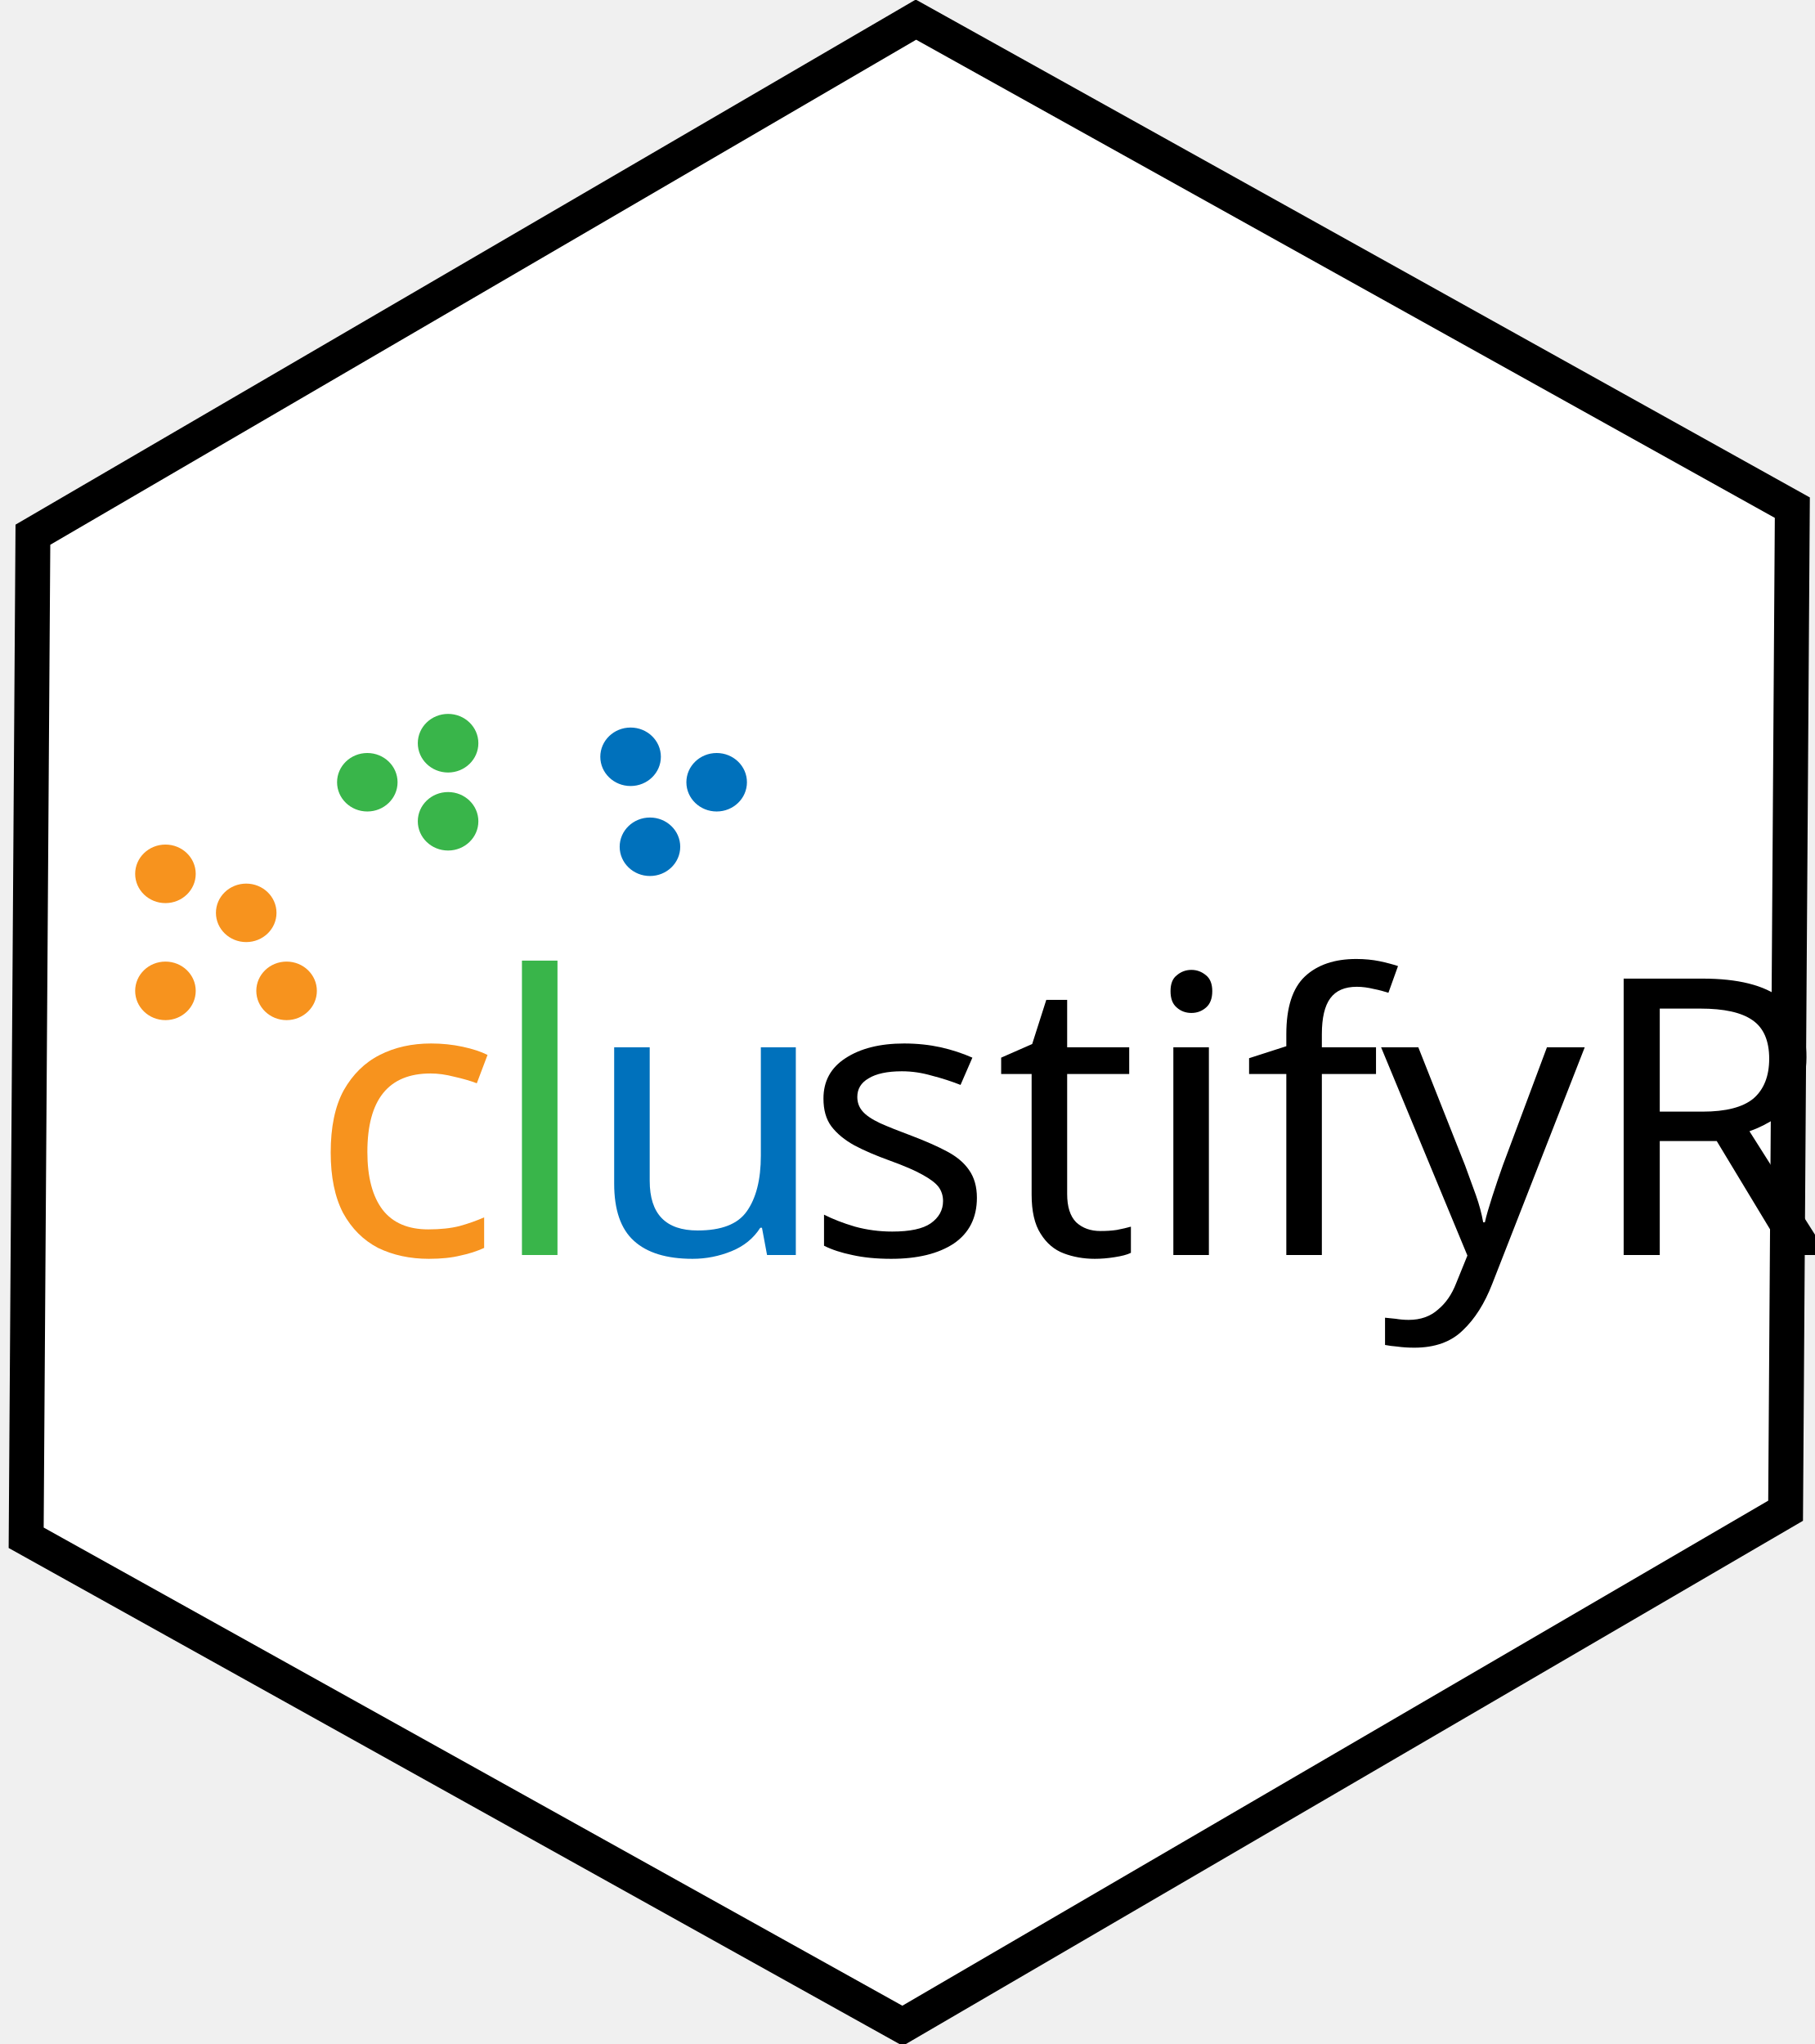
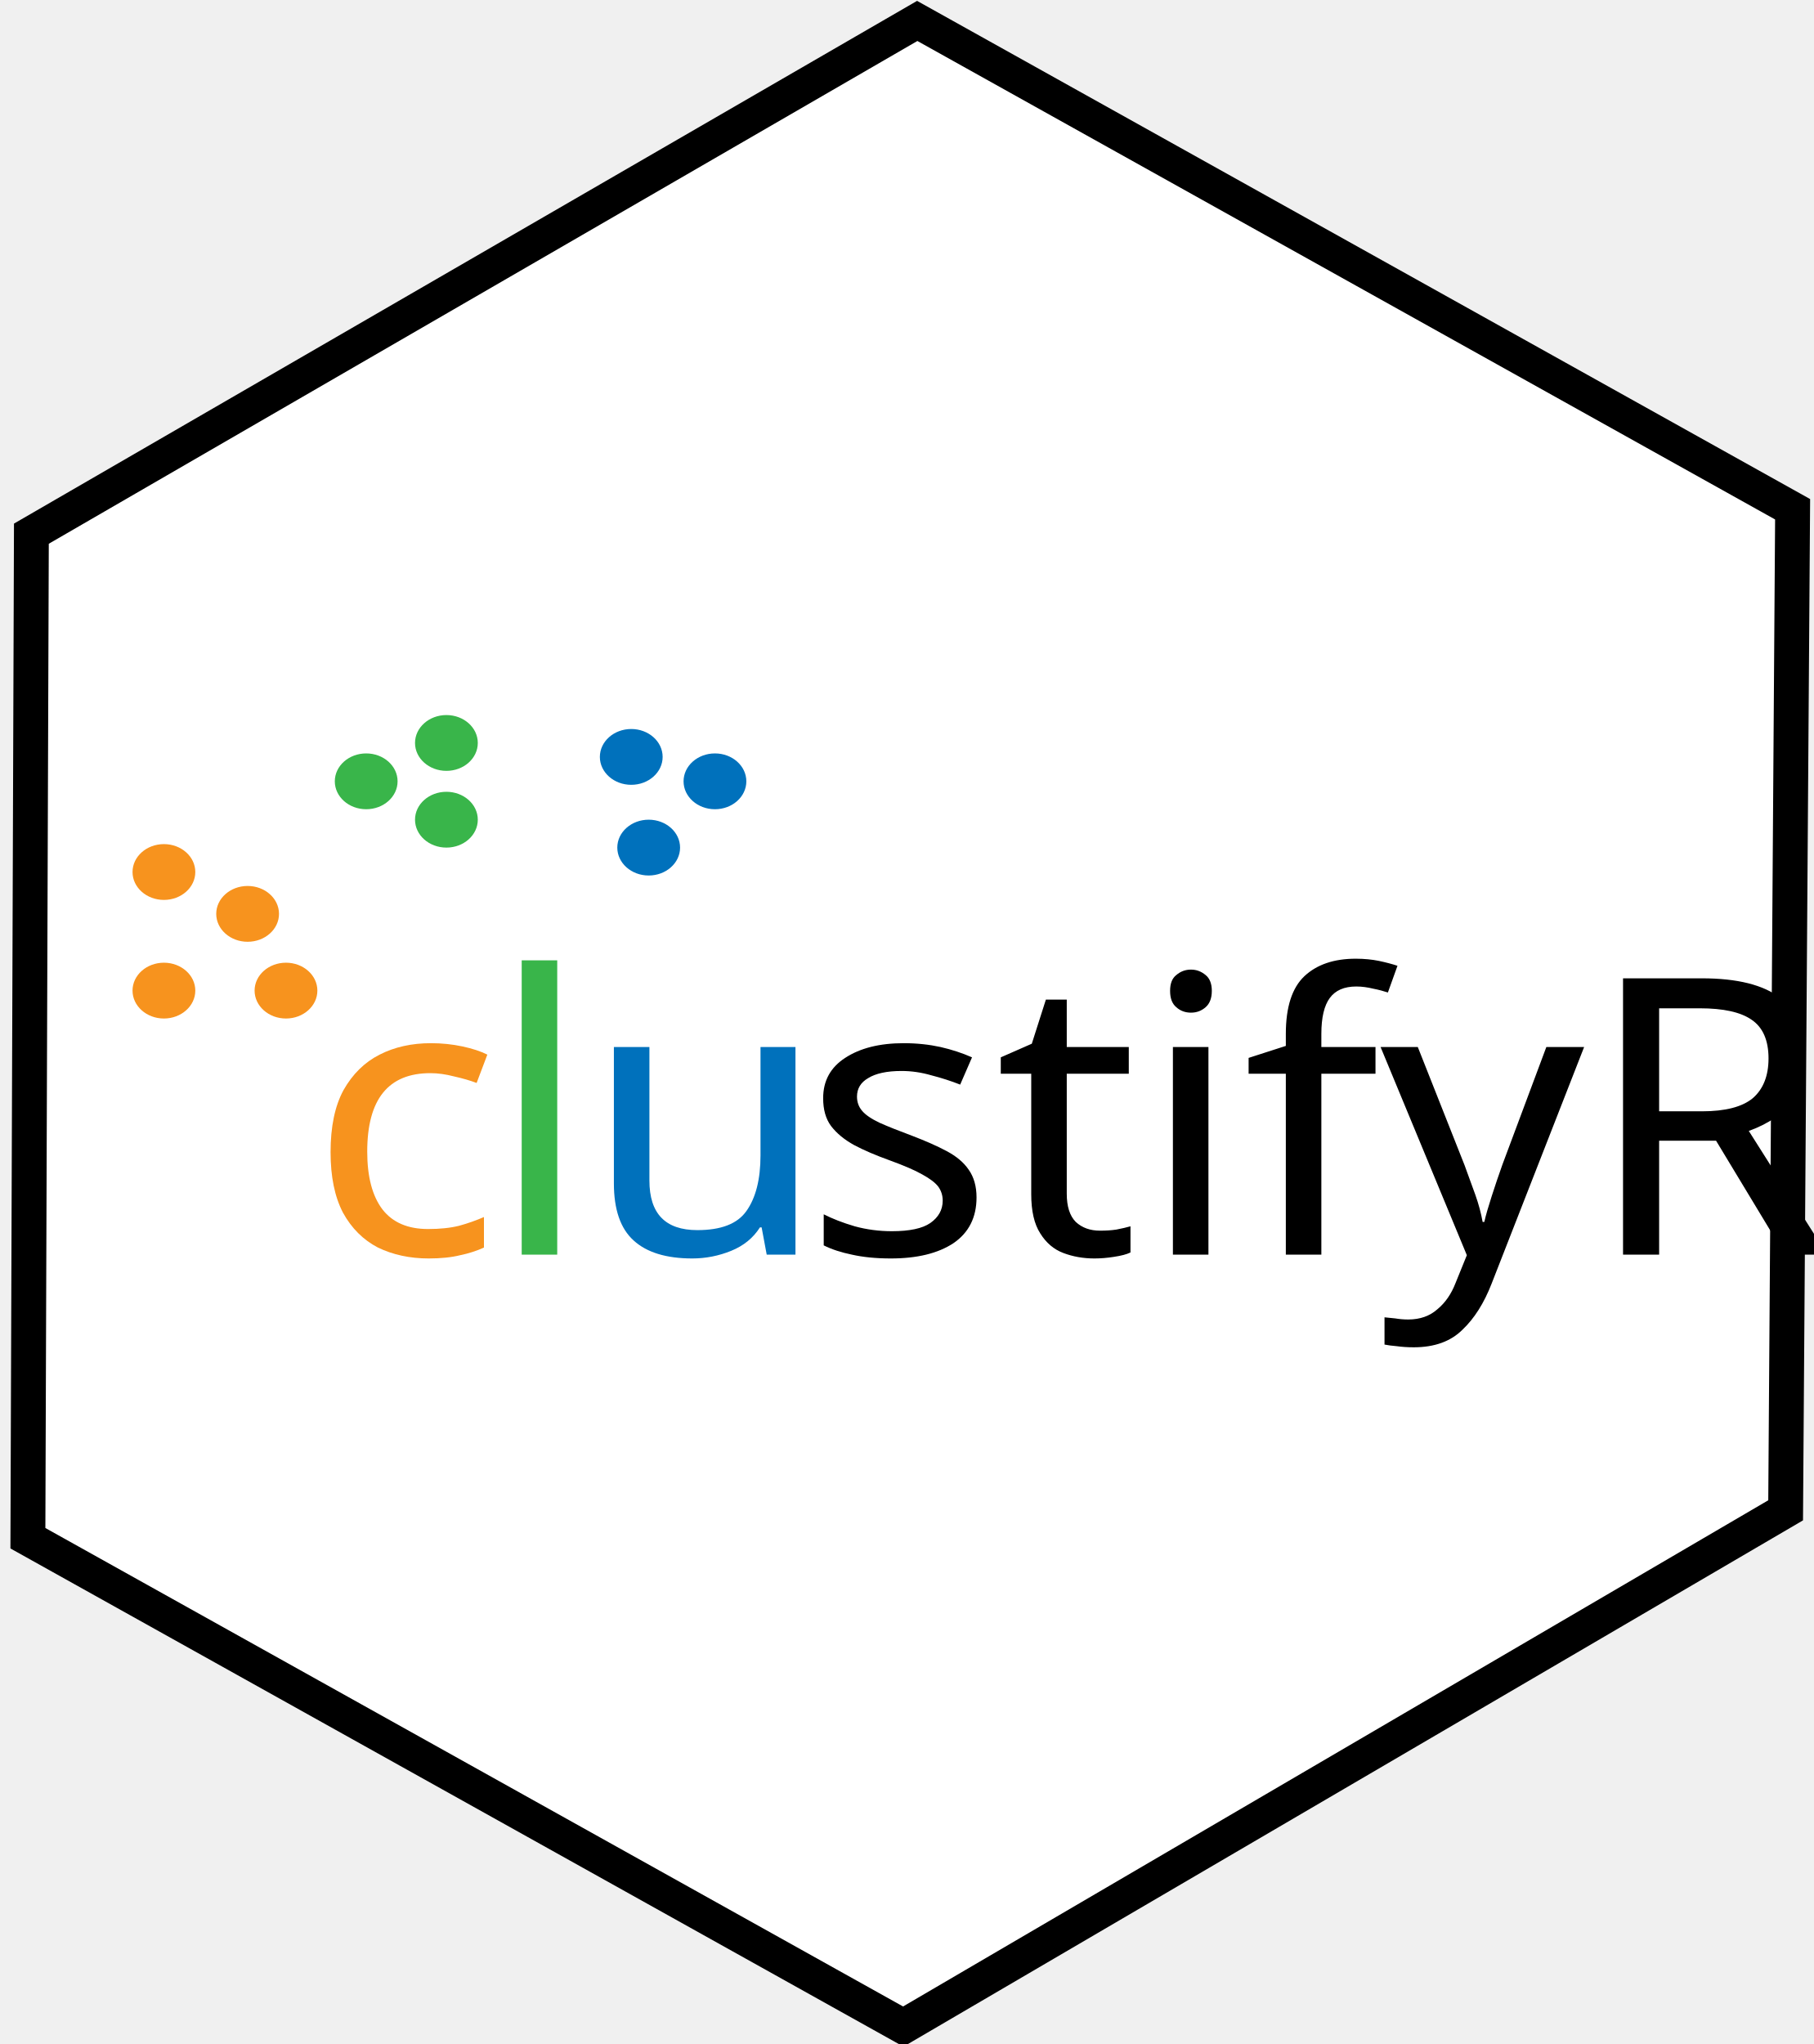
- <svg xmlns="http://www.w3.org/2000/svg" version="1.1" id="Layer_1" x="0px" y="0px" width="52px" height="58.583px" viewBox="0 0 52 58.583" enable-background="new 0 0 52 58.583" xml:space="preserve">
-   <polygon fill="#FFFFFF" stroke="#000000" stroke-miterlimit="10" points="51.179,43.299 25.869,58.061 0.75,44.074 0.943,15.325   26.253,0.563 51.372,14.55 " />
+ <svg xmlns="http://www.w3.org/2000/svg" version="1.1" id="Layer_1" x="0px" y="0px" viewBox="0 0 52 58.6" style="enable-background:new 0 0 52 58.6;" xml:space="preserve">
+   <style type="text/css">
+ 	.st0{fill:#FFFFFF;stroke:#000000;stroke-miterlimit:10;}
+ 	.st1{fill:#F7931E;}
+ 	.st2{font-family:'MyriadPro-Regular';}
+ 	.st3{font-size:11.09px;}
+ 	.st4{fill:#39B54A;}
+ 	.st5{fill:#0071BC;}
+ </style>
+   <polygon class="st0" points="51.2,43.3 25.9,58.1 0.8,44.1 0.9,15.3 26.3,0.6 51.4,14.6 " />
  <g>
-     <text transform="matrix(1.0348 0 0 1 8.8481 35.9697)">
-       <tspan x="0" y="0" fill="#F7931E" font-family="'MyriadPro-Regular'" font-size="11.09">c</tspan>
-       <tspan x="4.968" y="0" fill="#39B54A" font-family="'MyriadPro-Regular'" font-size="11.09">l</tspan>
-       <tspan x="7.585" y="0" fill="#0071BC" font-family="'MyriadPro-Regular'" font-size="11.09">u</tspan>
-       <tspan x="13.696" y="0" font-family="'MyriadPro-Regular'" font-size="11.09">stifyR</tspan>
-     </text>
-     <ellipse fill="#39B54A" cx="10.528" cy="22.42" rx="0.867" ry="0.838" />
-     <ellipse fill="#39B54A" cx="12.843" cy="21.301" rx="0.868" ry="0.84" />
-     <ellipse fill="#39B54A" cx="12.843" cy="23.539" rx="0.868" ry="0.838" />
-     <ellipse fill="#F7931E" cx="4.742" cy="25.045" rx="0.868" ry="0.839" />
-     <ellipse fill="#F7931E" cx="4.742" cy="28.399" rx="0.868" ry="0.839" />
-     <ellipse fill="#F7931E" cx="7.057" cy="26.163" rx="0.868" ry="0.838" />
-     <ellipse fill="#F7931E" cx="8.214" cy="28.399" rx="0.868" ry="0.839" />
-     <ellipse fill="#0071BC" cx="18.629" cy="24.269" rx="0.868" ry="0.838" />
-     <ellipse fill="#0071BC" cx="18.074" cy="21.69" rx="0.868" ry="0.838" />
-     <ellipse fill="#0071BC" cx="20.541" cy="22.42" rx="0.868" ry="0.838" />
+     <text transform="matrix(1.0348 0 0 1 8.8481 35.9697)" class="st1 st2 st3">c</text>
+     <text transform="matrix(1.0348 0 0 1 13.9888 35.9697)" class="st4 st2 st3">l</text>
+     <text transform="matrix(1.0348 0 0 1 16.6968 35.9697)" class="st5 st2 st3">u</text>
+     <text transform="matrix(1.0348 0 0 1 23.0205 35.9697)" class="st2 st3">stifyR</text>
+     <ellipse class="st4" cx="10.5" cy="22.4" rx="0.9" ry="0.8" />
+     <ellipse class="st4" cx="12.8" cy="21.3" rx="0.9" ry="0.8" />
+     <ellipse class="st4" cx="12.8" cy="23.5" rx="0.9" ry="0.8" />
+     <ellipse class="st1" cx="4.7" cy="25" rx="0.9" ry="0.8" />
+     <ellipse class="st1" cx="4.7" cy="28.4" rx="0.9" ry="0.8" />
+     <ellipse class="st1" cx="7.1" cy="26.2" rx="0.9" ry="0.8" />
+     <ellipse class="st1" cx="8.2" cy="28.4" rx="0.9" ry="0.8" />
+     <ellipse class="st5" cx="18.6" cy="24.3" rx="0.9" ry="0.8" />
+     <ellipse class="st5" cx="18.1" cy="21.7" rx="0.9" ry="0.8" />
+     <ellipse class="st5" cx="20.5" cy="22.4" rx="0.9" ry="0.8" />
  </g>
</svg>
